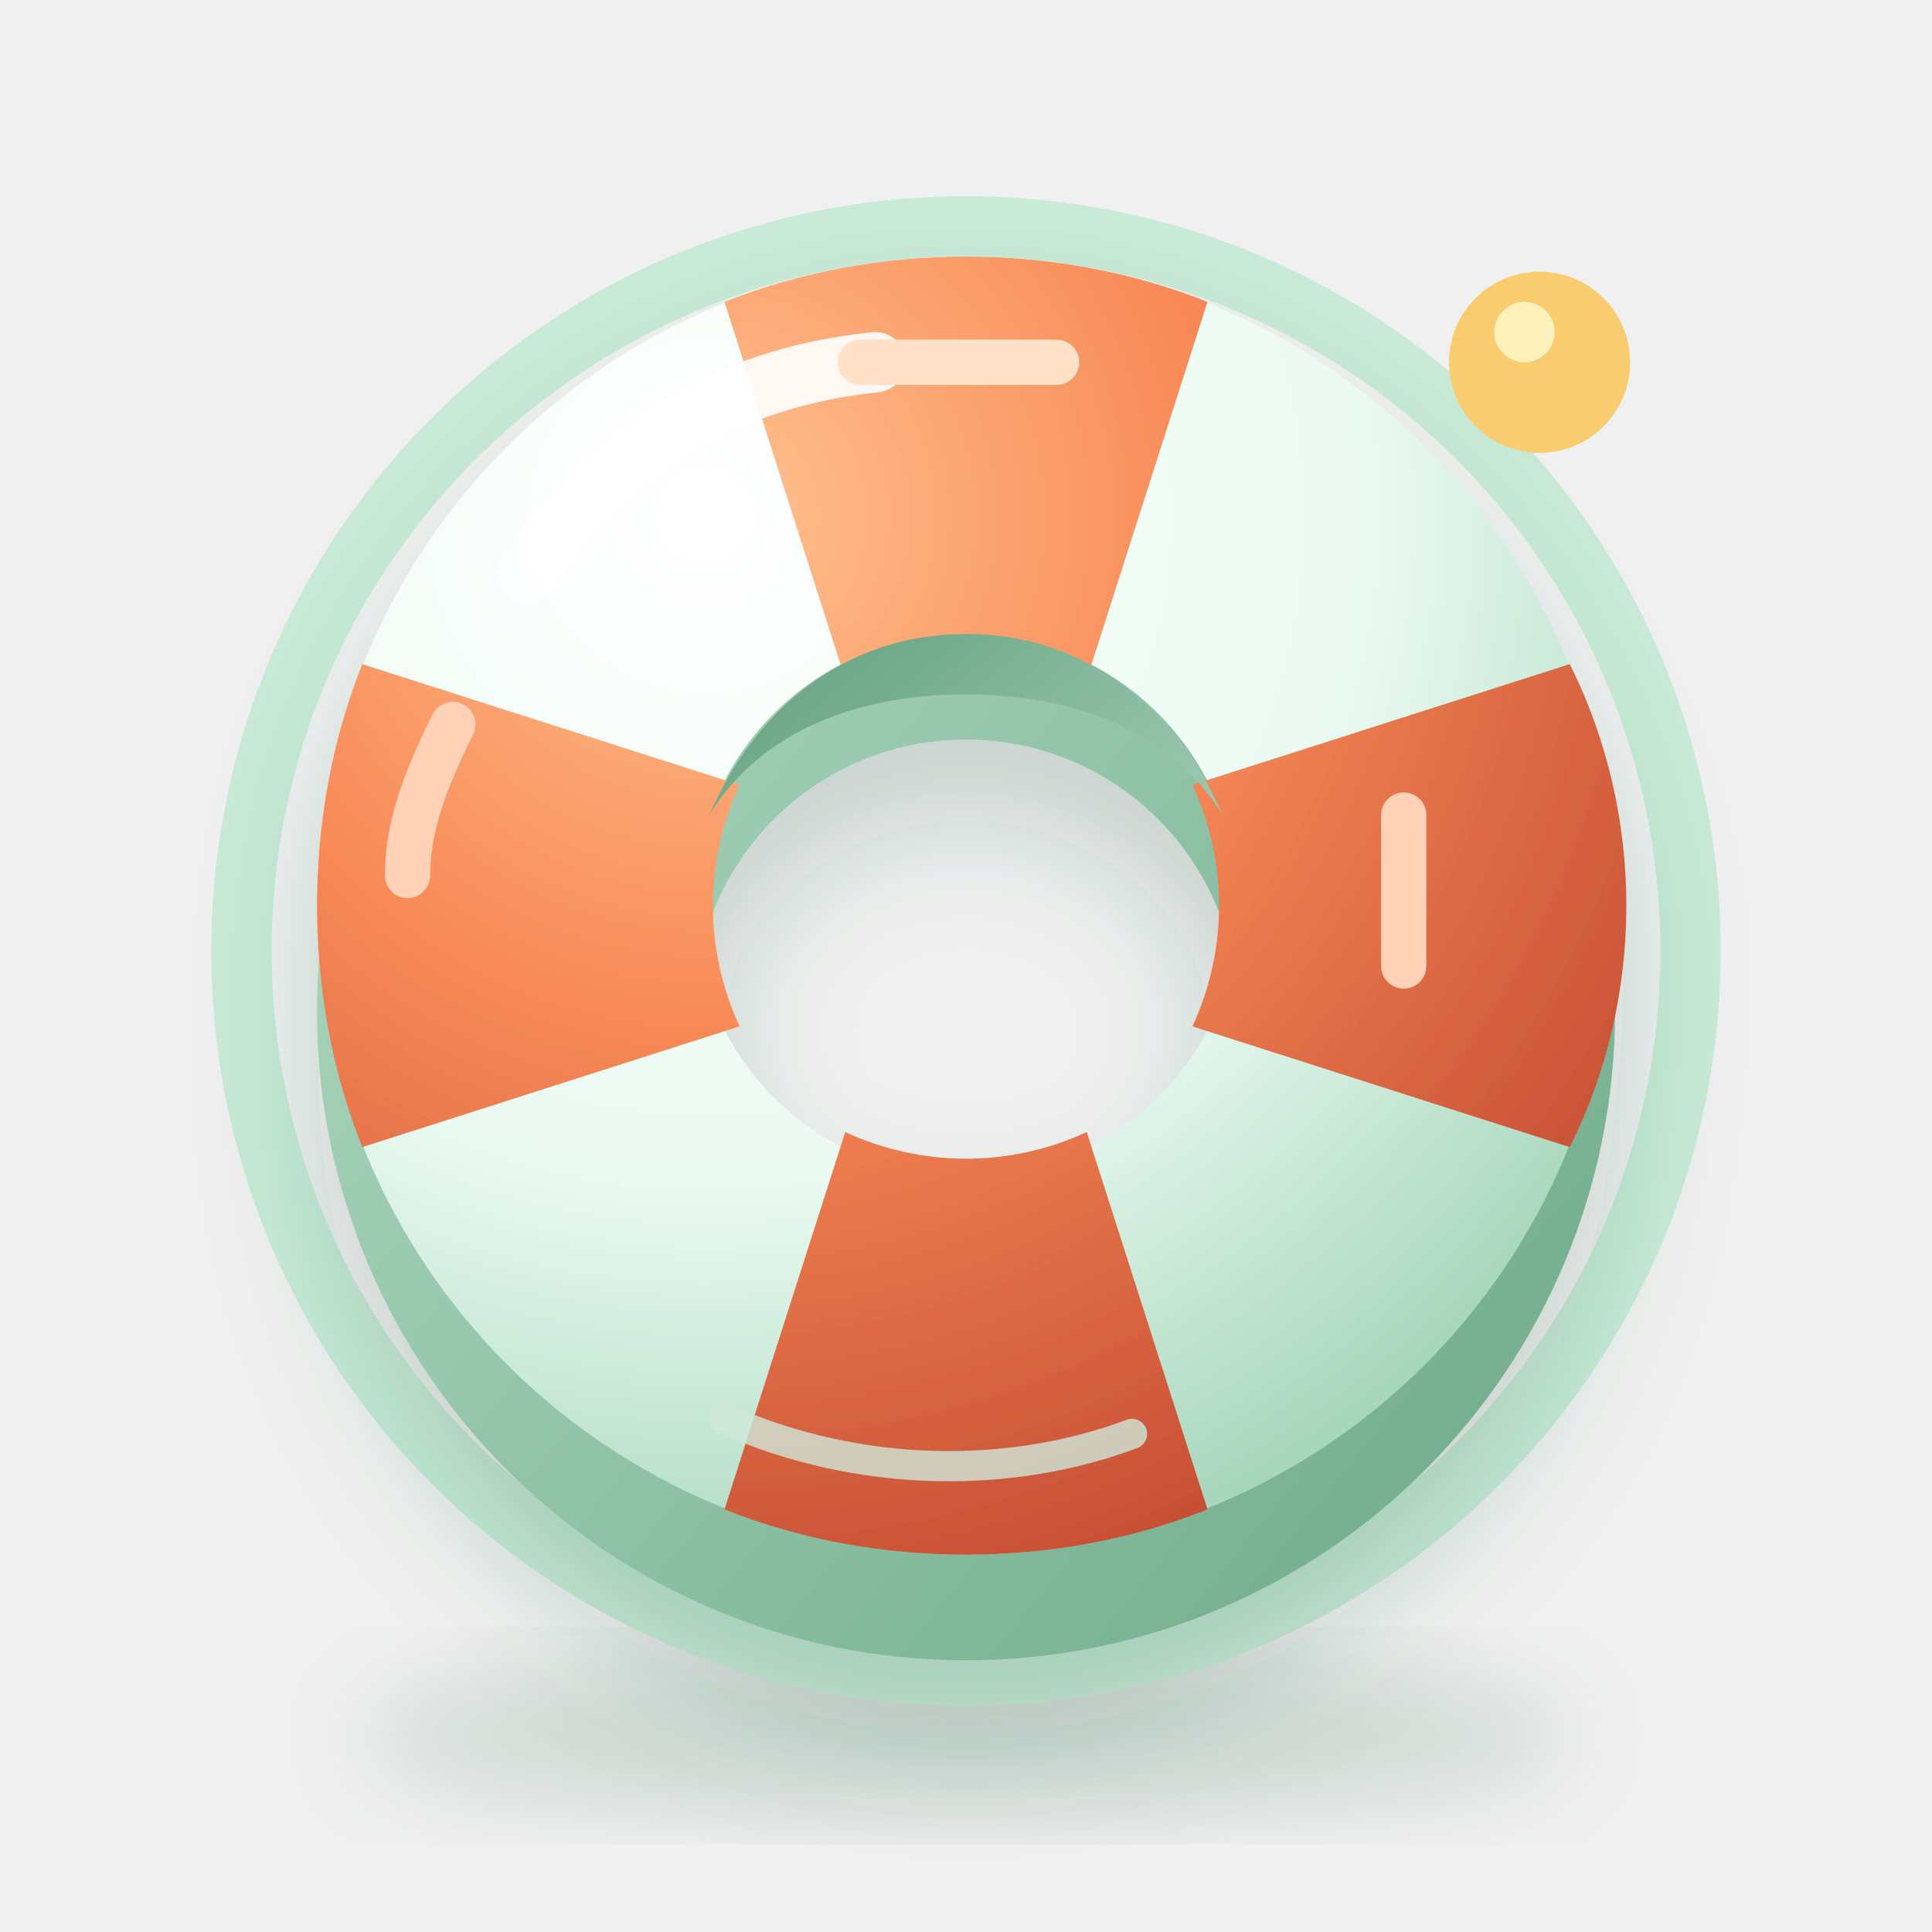
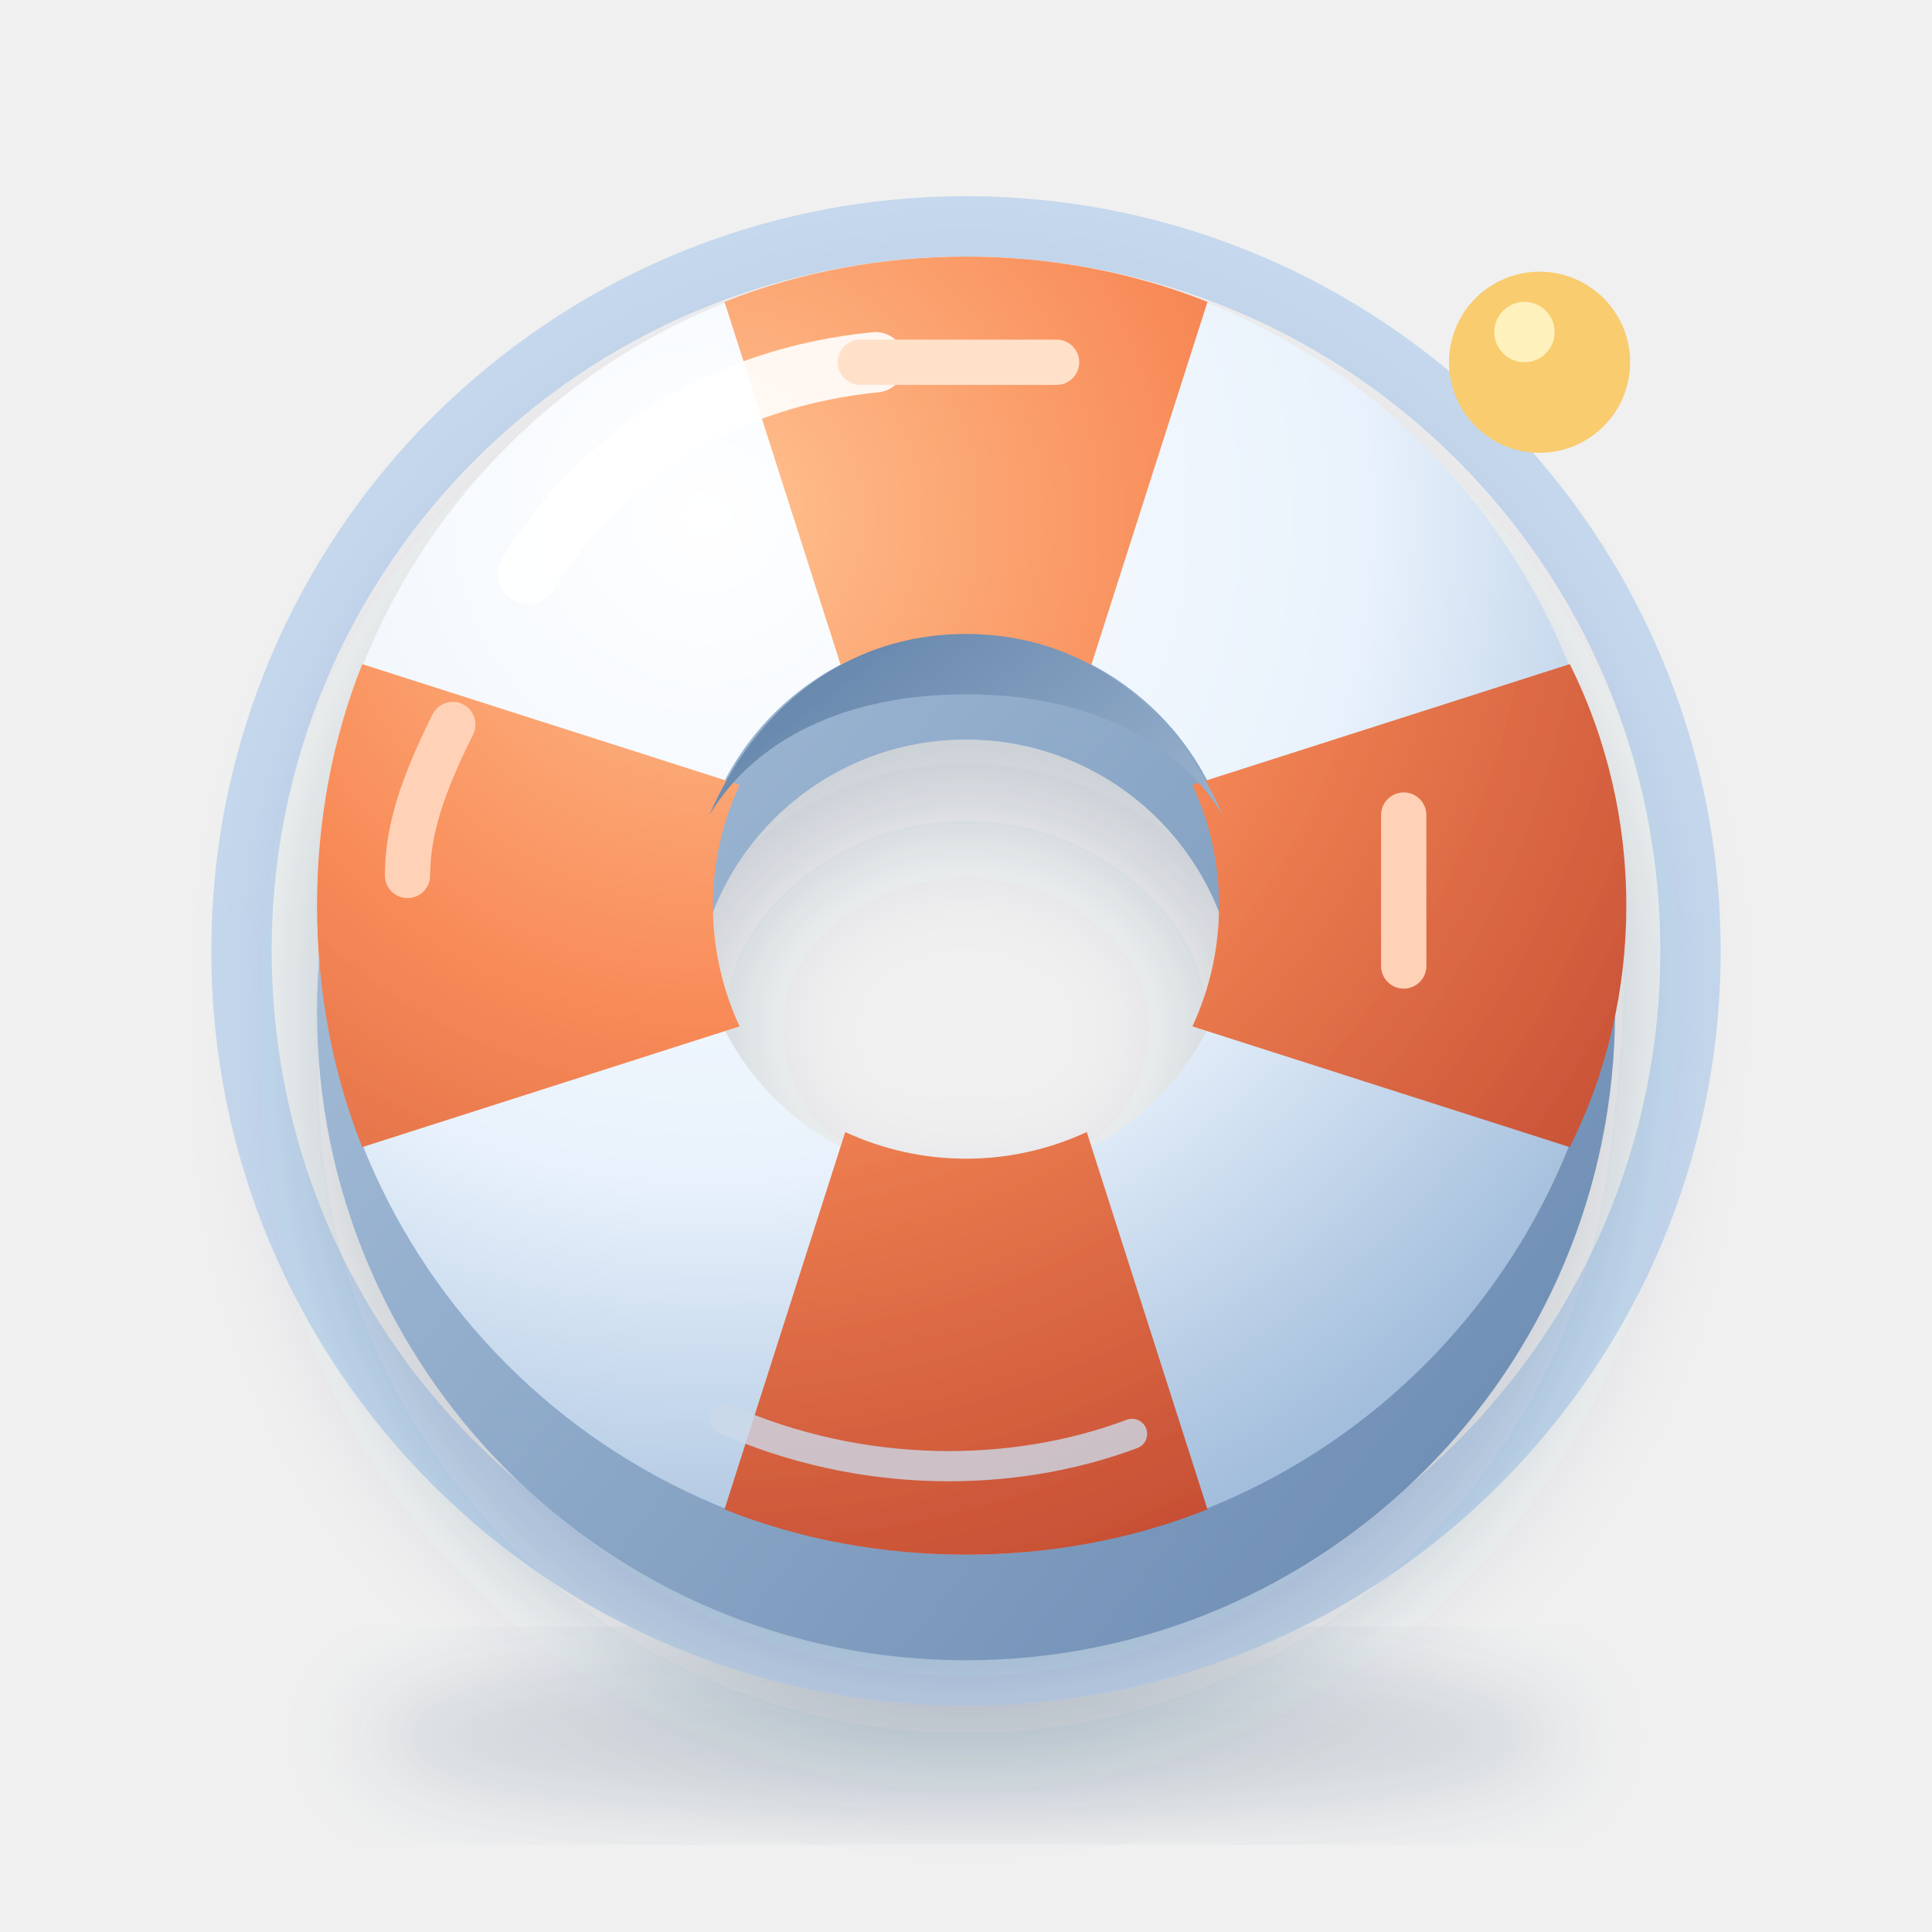
<svg xmlns="http://www.w3.org/2000/svg" width="128" height="128" viewBox="0 0 128 128" fill="none">
  <defs>
    <radialGradient id="white" cx=".3" cy=".2" r=".85">
      <stop stop-color="#FFFFFF" />
-       <stop offset=".6" stop-color="#ebfaf2" />
-       <stop offset="1" stop-color="#a8d7bd" />
+       <stop offset=".6" stop-color="#E9F2FC" />
+       <stop offset="1" stop-color="#A3BEDC" />
    </radialGradient>
    <radialGradient id="orange" cx=".3" cy=".2" r=".85">
      <stop stop-color="#FFC391" />
      <stop offset=".45" stop-color="#F88B58" />
      <stop offset="1" stop-color="#C75035" />
    </radialGradient>
    <linearGradient id="side" x1="20" y1="50" x2="100" y2="115" gradientUnits="userSpaceOnUse">
-       <stop stop-color="#aad5bd" />
-       <stop offset="1" stop-color="#6eaa89" />
+       <stop stop-color="#A6BFD9" />
+       <stop offset="1" stop-color="#6888B0" />
    </linearGradient>
    <linearGradient id="inner" x1="47" y1="47" x2="81" y2="91" gradientUnits="userSpaceOnUse">
-       <stop stop-color="#69a484" />
-       <stop offset="1" stop-color="#daf3e5" />
+       <stop stop-color="#6384AA" />
+       <stop offset="1" stop-color="#D7E6F6" />
    </linearGradient>
    <filter id="shadow" x="-40%" y="-40%" width="180%" height="200%">
-       <feDropShadow dx="0" dy="5" stdDeviation="4" flood-color="#2a6444" flood-opacity=".2" />
+       <feDropShadow dx="0" dy="5" stdDeviation="4" flood-color="#24466A" flood-opacity=".2" />
    </filter>
    <filter id="ground">
      <feGaussianBlur stdDeviation="3" />
    </filter>
  </defs>
-   <ellipse cx="64" cy="115" rx="40" ry="6" fill="#296745" opacity=".16" filter="url(#ground)" />
-   <path d="M64 15a48 48 0 1 0 0 96 48 48 0 0 0 0-96Z" stroke="#c8ead7" stroke-width="4" />
+   <ellipse cx="64" cy="115" rx="40" ry="6" fill="#23476D" opacity=".16" filter="url(#ground)" />
+   <path d="M64 15a48 48 0 1 0 0 96 48 48 0 0 0 0-96Z" stroke="#C5D8ED" stroke-width="4" />
  <g filter="url(#shadow)">
    <path fill-rule="evenodd" d="M64 24a43 43 0 1 0 0 86 43 43 0 0 0 0-86Zm0 25a18 18 0 1 0 0 36 18 18 0 0 0 0-36Z" fill="url(#side)" />
    <path fill-rule="evenodd" d="M64 17a43 43 0 1 0 0 86 43 43 0 0 0 0-86Zm0 25a18 18 0 1 0 0 36 18 18 0 0 0 0-36Z" fill="url(#white)" />
    <path d="M48 20c10-4 22-4 32 0l-8 25a19 19 0 0 0-16 0l-8-25ZM104 44c5 10 5 22 0 32l-25-8a19 19 0 0 0 0-16l25-8ZM80 100c-10 4-22 4-32 0l8-25a19 19 0 0 0 16 0l8 25ZM24 76c-4-10-4-22 0-32l25 8a19 19 0 0 0 0 16l-25 8Z" fill="url(#orange)" />
    <path d="M47 54c3-7 9-12 17-12s14 5 17 12c-3-5-9-8-17-8s-14 3-17 8Z" fill="url(#inner)" />
    <path d="M35 38c5-8 13-13 23-14" stroke="white" stroke-width="4" stroke-linecap="round" opacity=".9" />
    <path d="M30 48c-2 4-3 7-3 10" stroke="#FFD2B7" stroke-width="3" stroke-linecap="round" />
    <path d="M57 24h13" stroke="#FFE1CA" stroke-width="3" stroke-linecap="round" />
    <path d="M93 54v10" stroke="#FFD2B7" stroke-width="3" stroke-linecap="round" />
-     <path d="M48 94c9 4 19 4 27 1" stroke="#cfe7da" stroke-width="2" stroke-linecap="round" opacity=".8" />
+     <path d="M48 94c9 4 19 4 27 1" stroke="#CCDAEA" stroke-width="2" stroke-linecap="round" opacity=".8" />
  </g>
  <circle cx="102" cy="24" r="6" fill="#F8CC6F" />
  <circle cx="101" cy="22" r="2" fill="#FFF1BB" />
</svg>
